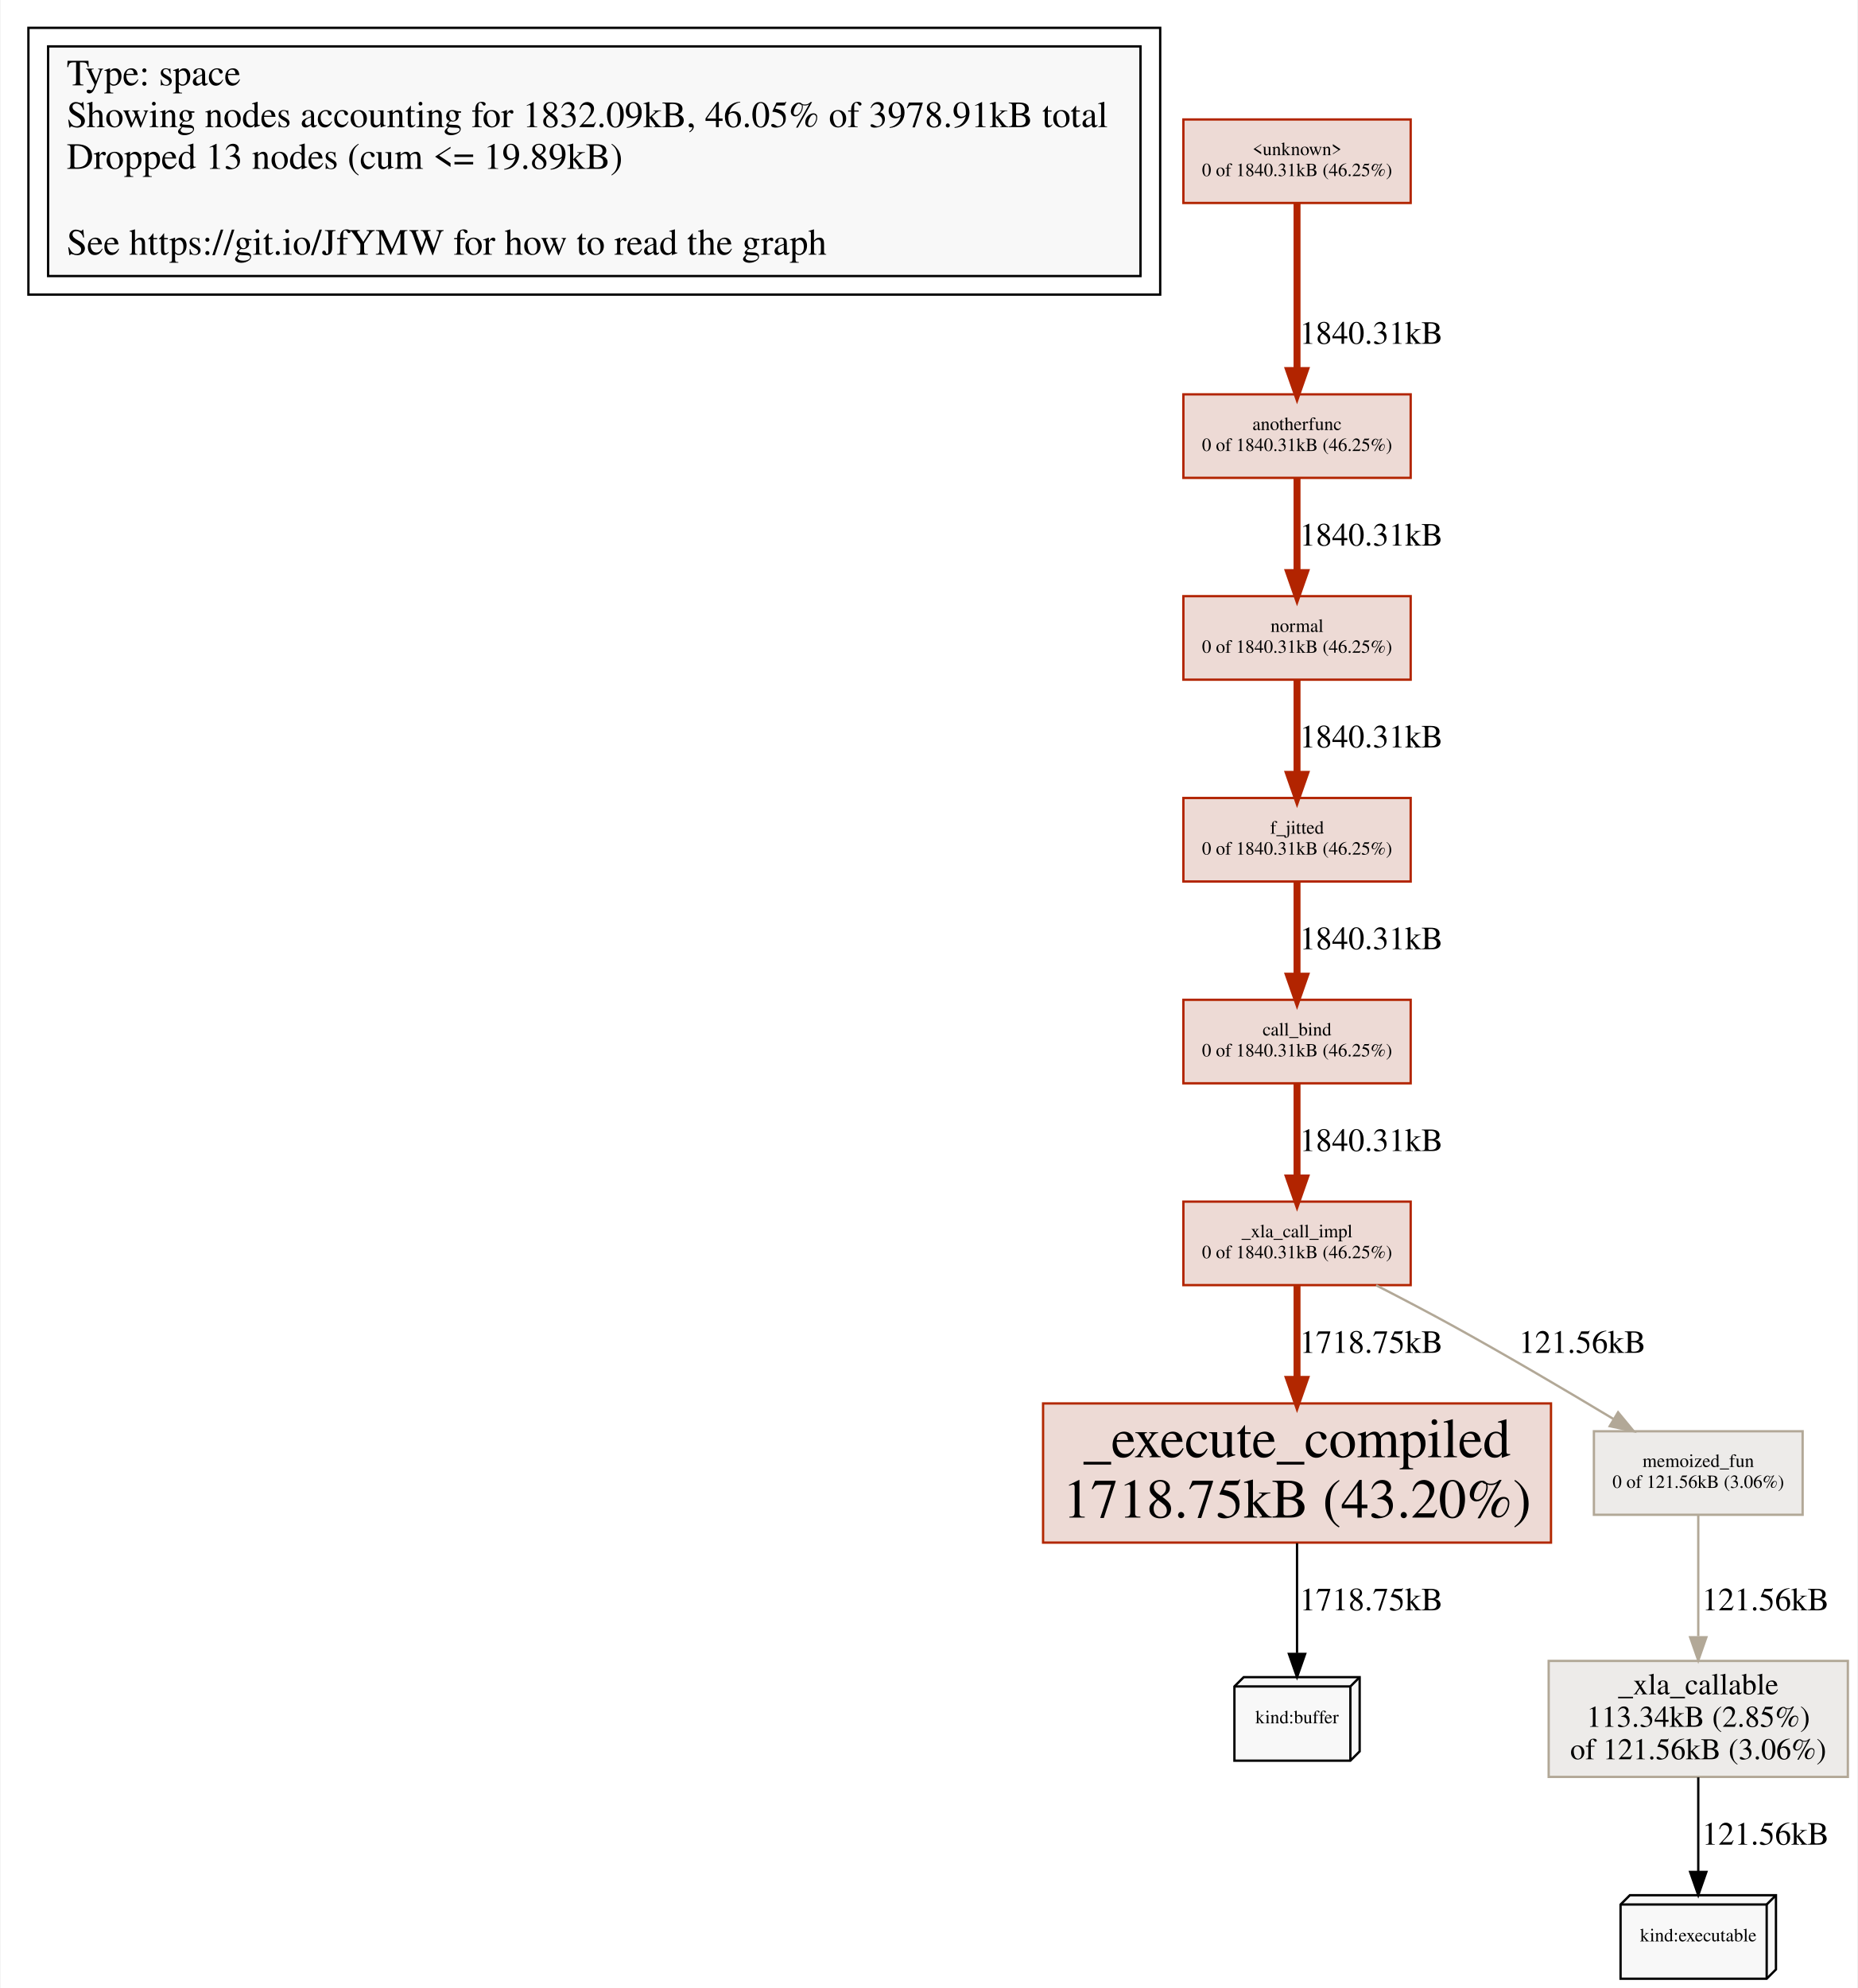
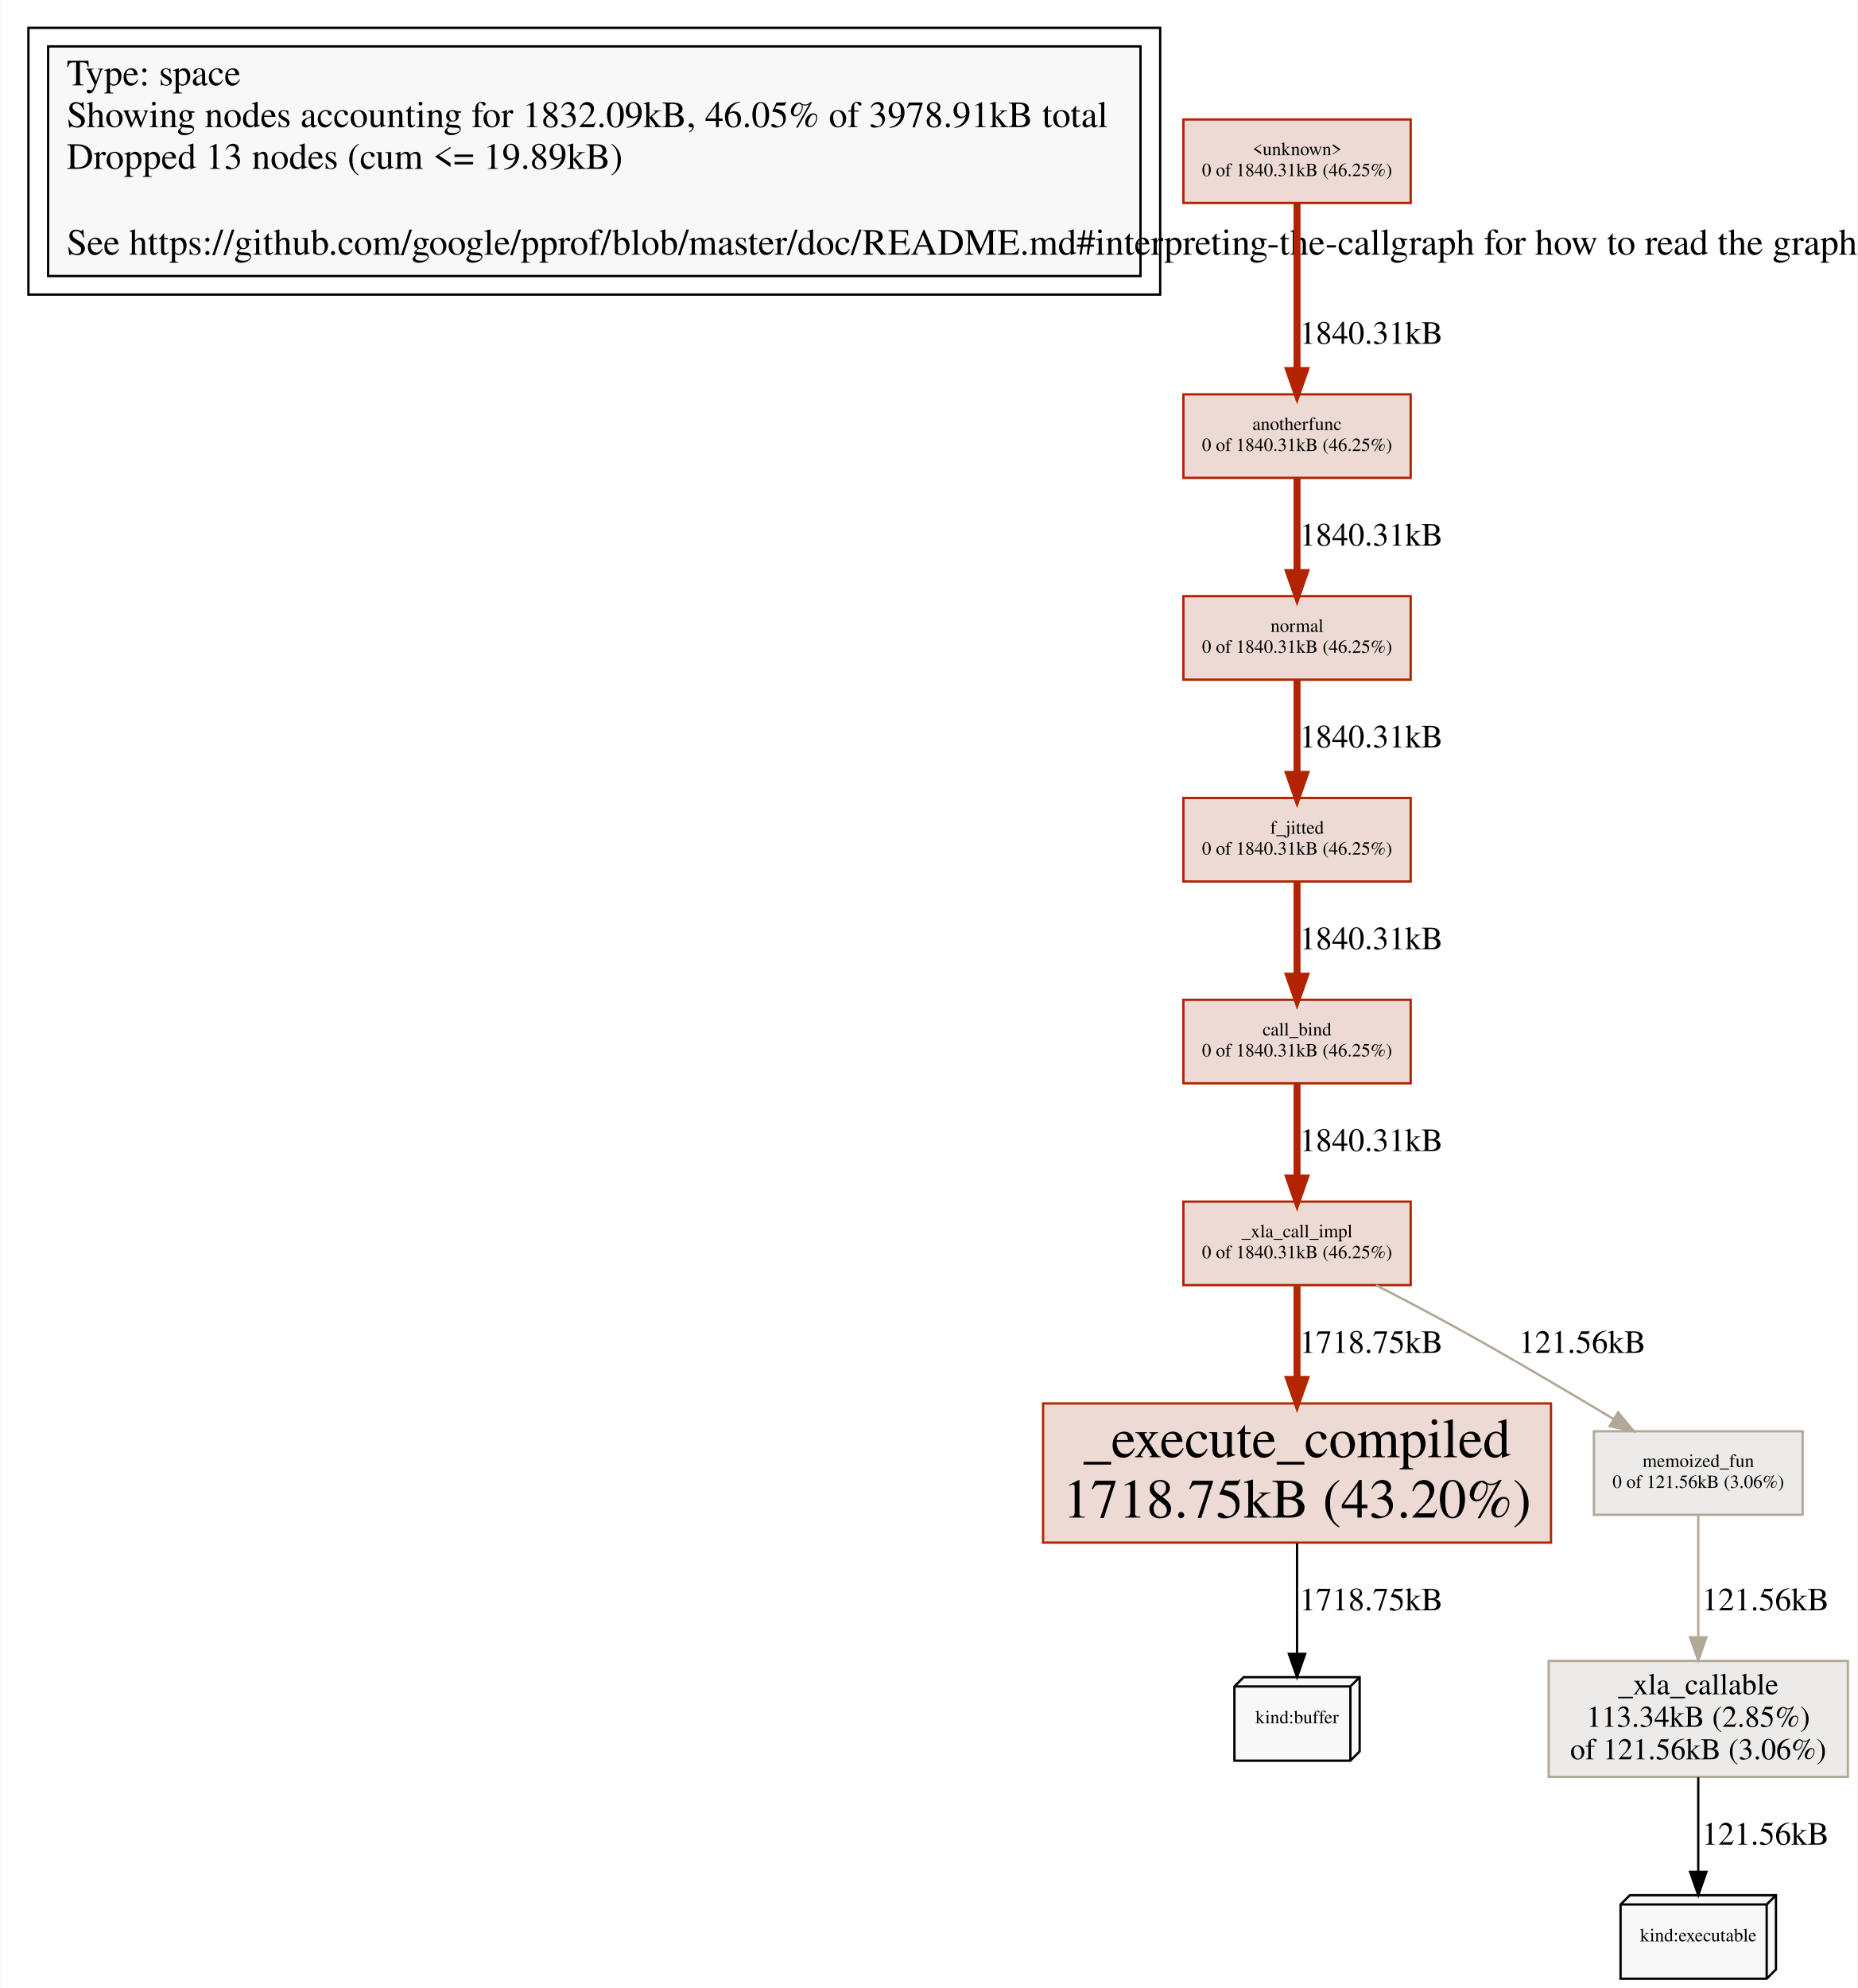
<svg xmlns="http://www.w3.org/2000/svg" xmlns:xlink="http://www.w3.org/1999/xlink" width="801pt" height="857pt" viewBox="0.00 0.00 800.50 857.00">
  <g id="graph0" class="graph" transform="scale(1 1) rotate(0) translate(4 853)">
    <polygon fill="white" stroke="transparent" points="-4,4 -4,-853 796.5,-853 796.5,4 -4,4" />
    <g id="clust1" class="cluster">
      <polygon fill="none" stroke="black" points="8,-726 8,-841 496,-841 496,-726 8,-726" />
    </g>
    <g id="node1" class="node">
      <polygon fill="#f8f8f8" stroke="black" points="487.5,-833 16.5,-833 16.5,-734 487.5,-734 487.5,-833" />
      <text text-anchor="start" x="24.5" y="-816.2" font-family="Times,serif" font-size="16.00">Type: space</text>
      <text text-anchor="start" x="24.5" y="-798.2" font-family="Times,serif" font-size="16.00">Showing nodes accounting for 1832.09kB, 46.05% of 3978.91kB total</text>
      <text text-anchor="start" x="24.5" y="-780.2" font-family="Times,serif" font-size="16.00">Dropped 13 nodes (cum &lt;= 19.89kB)</text>
-       <text text-anchor="start" x="24.5" y="-743.2" font-family="Times,serif" font-size="16.00">See https://git.io/JfYMW for how to read the graph</text>
+       <text text-anchor="start" x="24.5" y="-743.2" font-family="Times,serif" font-size="16.00">See https://github.com/google/pprof/blob/master/doc/README.md#interpreting-the-callgraph for how to read the graph</text>
    </g>
    <g id="node1" class="node">
      <g id="a_node1">
        <a xlink:title="_execute_compiled (1718.75kB)">
          <polygon fill="#eddad5" stroke="#b22700" points="664.5,-248 445.5,-248 445.5,-188 664.5,-188 664.5,-248" />
          <text text-anchor="middle" x="555" y="-224.8" font-family="Times,serif" font-size="24.00">_execute_compiled</text>
          <text text-anchor="middle" x="555" y="-198.8" font-family="Times,serif" font-size="24.00">1718.75kB (43.20%)</text>
        </a>
      </g>
    </g>
    <g id="N1_0" class="node">
      <g id="a_N1_0">
        <a xlink:title="1718.75kB">
          <polygon fill="#f8f8f8" stroke="black" points="582,-130 532,-130 528,-126 528,-94 578,-94 582,-98 582,-130" />
          <polyline fill="none" stroke="black" points="578,-126 528,-126 " />
          <polyline fill="none" stroke="black" points="578,-126 578,-94 " />
          <polyline fill="none" stroke="black" points="578,-126 582,-130 " />
          <text text-anchor="middle" x="555" y="-110.1" font-family="Times,serif" font-size="8.00">kind:buffer</text>
        </a>
      </g>
    </g>
    <g id="edge1" class="edge">
      <g id="a_edge1">
        <a xlink:title="1718.75kB">
          <path fill="none" stroke="black" d="M555,-187.75C555,-172.91 555,-154.99 555,-140.42" />
          <polygon fill="black" stroke="black" points="558.5,-140.03 555,-130.03 551.5,-140.03 558.5,-140.03" />
        </a>
      </g>
      <g id="a_edge1-label">
        <a xlink:title="1718.75kB">
          <text text-anchor="middle" x="587" y="-158.8" font-family="Times,serif" font-size="14.00"> 1718.75kB</text>
        </a>
      </g>
    </g>
    <g id="node2" class="node">
      <g id="a_node2">
        <a xlink:title="_xla_call_impl (1840.31kB)">
          <polygon fill="#eddad5" stroke="#b22400" points="604,-335 506,-335 506,-299 604,-299 604,-335" />
          <text text-anchor="middle" x="555" y="-319.6" font-family="Times,serif" font-size="8.00">_xla_call_impl</text>
          <text text-anchor="middle" x="555" y="-310.6" font-family="Times,serif" font-size="8.00">0 of 1840.31kB (46.25%)</text>
        </a>
      </g>
    </g>
    <g id="edge8" class="edge">
      <g id="a_edge8">
        <a xlink:title="_xla_call_impl -&gt; _execute_compiled (1718.75kB)">
          <path fill="none" stroke="#b22700" stroke-width="3" d="M555,-298.66C555,-287.54 555,-272.64 555,-258.73" />
          <polygon fill="#b22700" stroke="#b22700" stroke-width="3" points="558.5,-258.37 555,-248.37 551.5,-258.37 558.5,-258.37" />
        </a>
      </g>
      <g id="a_edge8-label">
        <a xlink:title="_xla_call_impl -&gt; _execute_compiled (1718.75kB)">
          <text text-anchor="middle" x="587" y="-269.8" font-family="Times,serif" font-size="14.00"> 1718.75kB</text>
        </a>
      </g>
    </g>
    <g id="node7" class="node">
      <g id="a_node7">
        <a xlink:title="memoized_fun (121.56kB)">
          <polygon fill="#edebe9" stroke="#b2a897" points="773,-236 683,-236 683,-200 773,-200 773,-236" />
          <text text-anchor="middle" x="728" y="-220.6" font-family="Times,serif" font-size="8.00">memoized_fun</text>
          <text text-anchor="middle" x="728" y="-211.6" font-family="Times,serif" font-size="8.00">0 of 121.56kB (3.06%)</text>
        </a>
      </g>
    </g>
    <g id="edge9" class="edge">
      <g id="a_edge9">
        <a xlink:title="_xla_call_impl -&gt; memoized_fun (121.56kB)">
          <path fill="none" stroke="#b2a897" d="M589.1,-298.94C600,-293.35 612.07,-287.03 623,-281 645.98,-268.31 671.34,-253.37 691.37,-241.33" />
          <polygon fill="#b2a897" stroke="#b2a897" points="693.42,-244.19 700.18,-236.02 689.81,-238.19 693.42,-244.19" />
        </a>
      </g>
      <g id="a_edge9-label">
        <a xlink:title="_xla_call_impl -&gt; memoized_fun (121.56kB)">
          <text text-anchor="middle" x="678" y="-269.8" font-family="Times,serif" font-size="14.00"> 121.56kB</text>
        </a>
      </g>
    </g>
    <g id="node3" class="node">
      <g id="a_node3">
        <a xlink:title="_xla_callable (121.56kB)">
          <polygon fill="#edebe9" stroke="#b2a897" points="792.5,-137 663.5,-137 663.5,-87 792.5,-87 792.5,-137" />
          <text text-anchor="middle" x="728" y="-122.6" font-family="Times,serif" font-size="13.00">_xla_callable</text>
          <text text-anchor="middle" x="728" y="-108.6" font-family="Times,serif" font-size="13.00">113.34kB (2.85%)</text>
          <text text-anchor="middle" x="728" y="-94.6" font-family="Times,serif" font-size="13.00">of 121.56kB (3.06%)</text>
        </a>
      </g>
    </g>
    <g id="N3_0" class="node">
      <g id="a_N3_0">
        <a xlink:title="121.56kB">
          <polygon fill="#f8f8f8" stroke="black" points="761.5,-36 698.5,-36 694.5,-32 694.5,0 757.5,0 761.5,-4 761.5,-36" />
          <polyline fill="none" stroke="black" points="757.5,-32 694.5,-32 " />
          <polyline fill="none" stroke="black" points="757.5,-32 757.5,0 " />
          <polyline fill="none" stroke="black" points="757.5,-32 761.5,-36 " />
          <text text-anchor="middle" x="728" y="-16.1" font-family="Times,serif" font-size="8.00">kind:executable</text>
        </a>
      </g>
    </g>
    <g id="edge2" class="edge">
      <g id="a_edge2">
        <a xlink:title="121.56kB">
          <path fill="none" stroke="black" d="M728,-86.83C728,-74.35 728,-59.08 728,-46.19" />
          <polygon fill="black" stroke="black" points="731.5,-46.04 728,-36.04 724.5,-46.04 731.5,-46.04" />
        </a>
      </g>
      <g id="a_edge2-label">
        <a xlink:title="121.56kB">
          <text text-anchor="middle" x="757" y="-57.8" font-family="Times,serif" font-size="14.00"> 121.56kB</text>
        </a>
      </g>
    </g>
    <g id="node4" class="node">
      <g id="a_node4">
        <a xlink:title="anotherfunc (1840.31kB)">
          <polygon fill="#eddad5" stroke="#b22400" points="604,-683 506,-683 506,-647 604,-647 604,-683" />
          <text text-anchor="middle" x="555" y="-667.6" font-family="Times,serif" font-size="8.00">anotherfunc</text>
          <text text-anchor="middle" x="555" y="-658.6" font-family="Times,serif" font-size="8.00">0 of 1840.31kB (46.25%)</text>
        </a>
      </g>
    </g>
    <g id="node9" class="node">
      <g id="a_node9">
        <a xlink:title="normal (1840.31kB)">
          <polygon fill="#eddad5" stroke="#b22400" points="604,-596 506,-596 506,-560 604,-560 604,-596" />
          <text text-anchor="middle" x="555" y="-580.6" font-family="Times,serif" font-size="8.00">normal</text>
          <text text-anchor="middle" x="555" y="-571.6" font-family="Times,serif" font-size="8.00">0 of 1840.31kB (46.25%)</text>
        </a>
      </g>
    </g>
    <g id="edge4" class="edge">
      <g id="a_edge4">
        <a xlink:title="anotherfunc -&gt; normal (1840.31kB)">
          <path fill="none" stroke="#b22400" stroke-width="3" d="M555,-646.8C555,-635.16 555,-619.55 555,-606.24" />
          <polygon fill="#b22400" stroke="#b22400" stroke-width="3" points="558.5,-606.18 555,-596.18 551.5,-606.18 558.5,-606.18" />
        </a>
      </g>
      <g id="a_edge4-label">
        <a xlink:title="anotherfunc -&gt; normal (1840.31kB)">
          <text text-anchor="middle" x="587" y="-617.8" font-family="Times,serif" font-size="14.00"> 1840.31kB</text>
        </a>
      </g>
    </g>
    <g id="node5" class="node">
      <g id="a_node5">
        <a xlink:title="call_bind (1840.31kB)">
          <polygon fill="#eddad5" stroke="#b22400" points="604,-422 506,-422 506,-386 604,-386 604,-422" />
          <text text-anchor="middle" x="555" y="-406.6" font-family="Times,serif" font-size="8.00">call_bind</text>
          <text text-anchor="middle" x="555" y="-397.6" font-family="Times,serif" font-size="8.00">0 of 1840.31kB (46.25%)</text>
        </a>
      </g>
    </g>
    <g id="edge5" class="edge">
      <g id="a_edge5">
        <a xlink:title="call_bind -&gt; _xla_call_impl (1840.31kB)">
          <path fill="none" stroke="#b22400" stroke-width="3" d="M555,-385.8C555,-374.16 555,-358.55 555,-345.24" />
          <polygon fill="#b22400" stroke="#b22400" stroke-width="3" points="558.5,-345.18 555,-335.18 551.5,-345.18 558.5,-345.18" />
        </a>
      </g>
      <g id="a_edge5-label">
        <a xlink:title="call_bind -&gt; _xla_call_impl (1840.31kB)">
          <text text-anchor="middle" x="587" y="-356.8" font-family="Times,serif" font-size="14.00"> 1840.31kB</text>
        </a>
      </g>
    </g>
    <g id="node6" class="node">
      <g id="a_node6">
        <a xlink:title="f_jitted (1840.31kB)">
          <polygon fill="#eddad5" stroke="#b22400" points="604,-509 506,-509 506,-473 604,-473 604,-509" />
          <text text-anchor="middle" x="555" y="-493.6" font-family="Times,serif" font-size="8.00">f_jitted</text>
          <text text-anchor="middle" x="555" y="-484.6" font-family="Times,serif" font-size="8.00">0 of 1840.31kB (46.25%)</text>
        </a>
      </g>
    </g>
    <g id="edge6" class="edge">
      <g id="a_edge6">
        <a xlink:title="f_jitted -&gt; call_bind (1840.31kB)">
          <path fill="none" stroke="#b22400" stroke-width="3" d="M555,-472.8C555,-461.16 555,-445.55 555,-432.24" />
          <polygon fill="#b22400" stroke="#b22400" stroke-width="3" points="558.5,-432.18 555,-422.18 551.5,-432.18 558.5,-432.18" />
        </a>
      </g>
      <g id="a_edge6-label">
        <a xlink:title="f_jitted -&gt; call_bind (1840.31kB)">
          <text text-anchor="middle" x="587" y="-443.8" font-family="Times,serif" font-size="14.00"> 1840.31kB</text>
        </a>
      </g>
    </g>
    <g id="edge10" class="edge">
      <g id="a_edge10">
        <a xlink:title="memoized_fun -&gt; _xla_callable (121.56kB)">
          <path fill="none" stroke="#b2a897" d="M728,-199.83C728,-185.68 728,-165.18 728,-147.65" />
          <polygon fill="#b2a897" stroke="#b2a897" points="731.5,-147.2 728,-137.2 724.5,-147.2 731.5,-147.2" />
        </a>
      </g>
      <g id="a_edge10-label">
        <a xlink:title="memoized_fun -&gt; _xla_callable (121.56kB)">
          <text text-anchor="middle" x="757" y="-158.8" font-family="Times,serif" font-size="14.00"> 121.56kB</text>
        </a>
      </g>
    </g>
    <g id="node8" class="node">
      <g id="a_node8">
        <a xlink:title="&lt;unknown&gt; (1840.31kB)">
          <polygon fill="#eddad5" stroke="#b22400" points="604,-801.5 506,-801.5 506,-765.5 604,-765.5 604,-801.5" />
          <text text-anchor="middle" x="555" y="-786.1" font-family="Times,serif" font-size="8.00">&lt;unknown&gt;</text>
          <text text-anchor="middle" x="555" y="-777.1" font-family="Times,serif" font-size="8.00">0 of 1840.31kB (46.25%)</text>
        </a>
      </g>
    </g>
    <g id="edge3" class="edge">
      <g id="a_edge3">
        <a xlink:title="&lt;unknown&gt; -&gt; anotherfunc (1840.31kB)">
          <path fill="none" stroke="#b22400" stroke-width="3" d="M555,-765.31C555,-746.38 555,-715.68 555,-693.42" />
          <polygon fill="#b22400" stroke="#b22400" stroke-width="3" points="558.5,-693.26 555,-683.26 551.5,-693.26 558.5,-693.26" />
        </a>
      </g>
      <g id="a_edge3-label">
        <a xlink:title="&lt;unknown&gt; -&gt; anotherfunc (1840.31kB)">
          <text text-anchor="middle" x="587" y="-704.8" font-family="Times,serif" font-size="14.00"> 1840.31kB</text>
        </a>
      </g>
    </g>
    <g id="edge7" class="edge">
      <g id="a_edge7">
        <a xlink:title="normal -&gt; f_jitted (1840.31kB)">
          <path fill="none" stroke="#b22400" stroke-width="3" d="M555,-559.8C555,-548.16 555,-532.55 555,-519.24" />
          <polygon fill="#b22400" stroke="#b22400" stroke-width="3" points="558.5,-519.18 555,-509.18 551.5,-519.18 558.5,-519.18" />
        </a>
      </g>
      <g id="a_edge7-label">
        <a xlink:title="normal -&gt; f_jitted (1840.31kB)">
          <text text-anchor="middle" x="587" y="-530.8" font-family="Times,serif" font-size="14.00"> 1840.31kB</text>
        </a>
      </g>
    </g>
  </g>
</svg>
